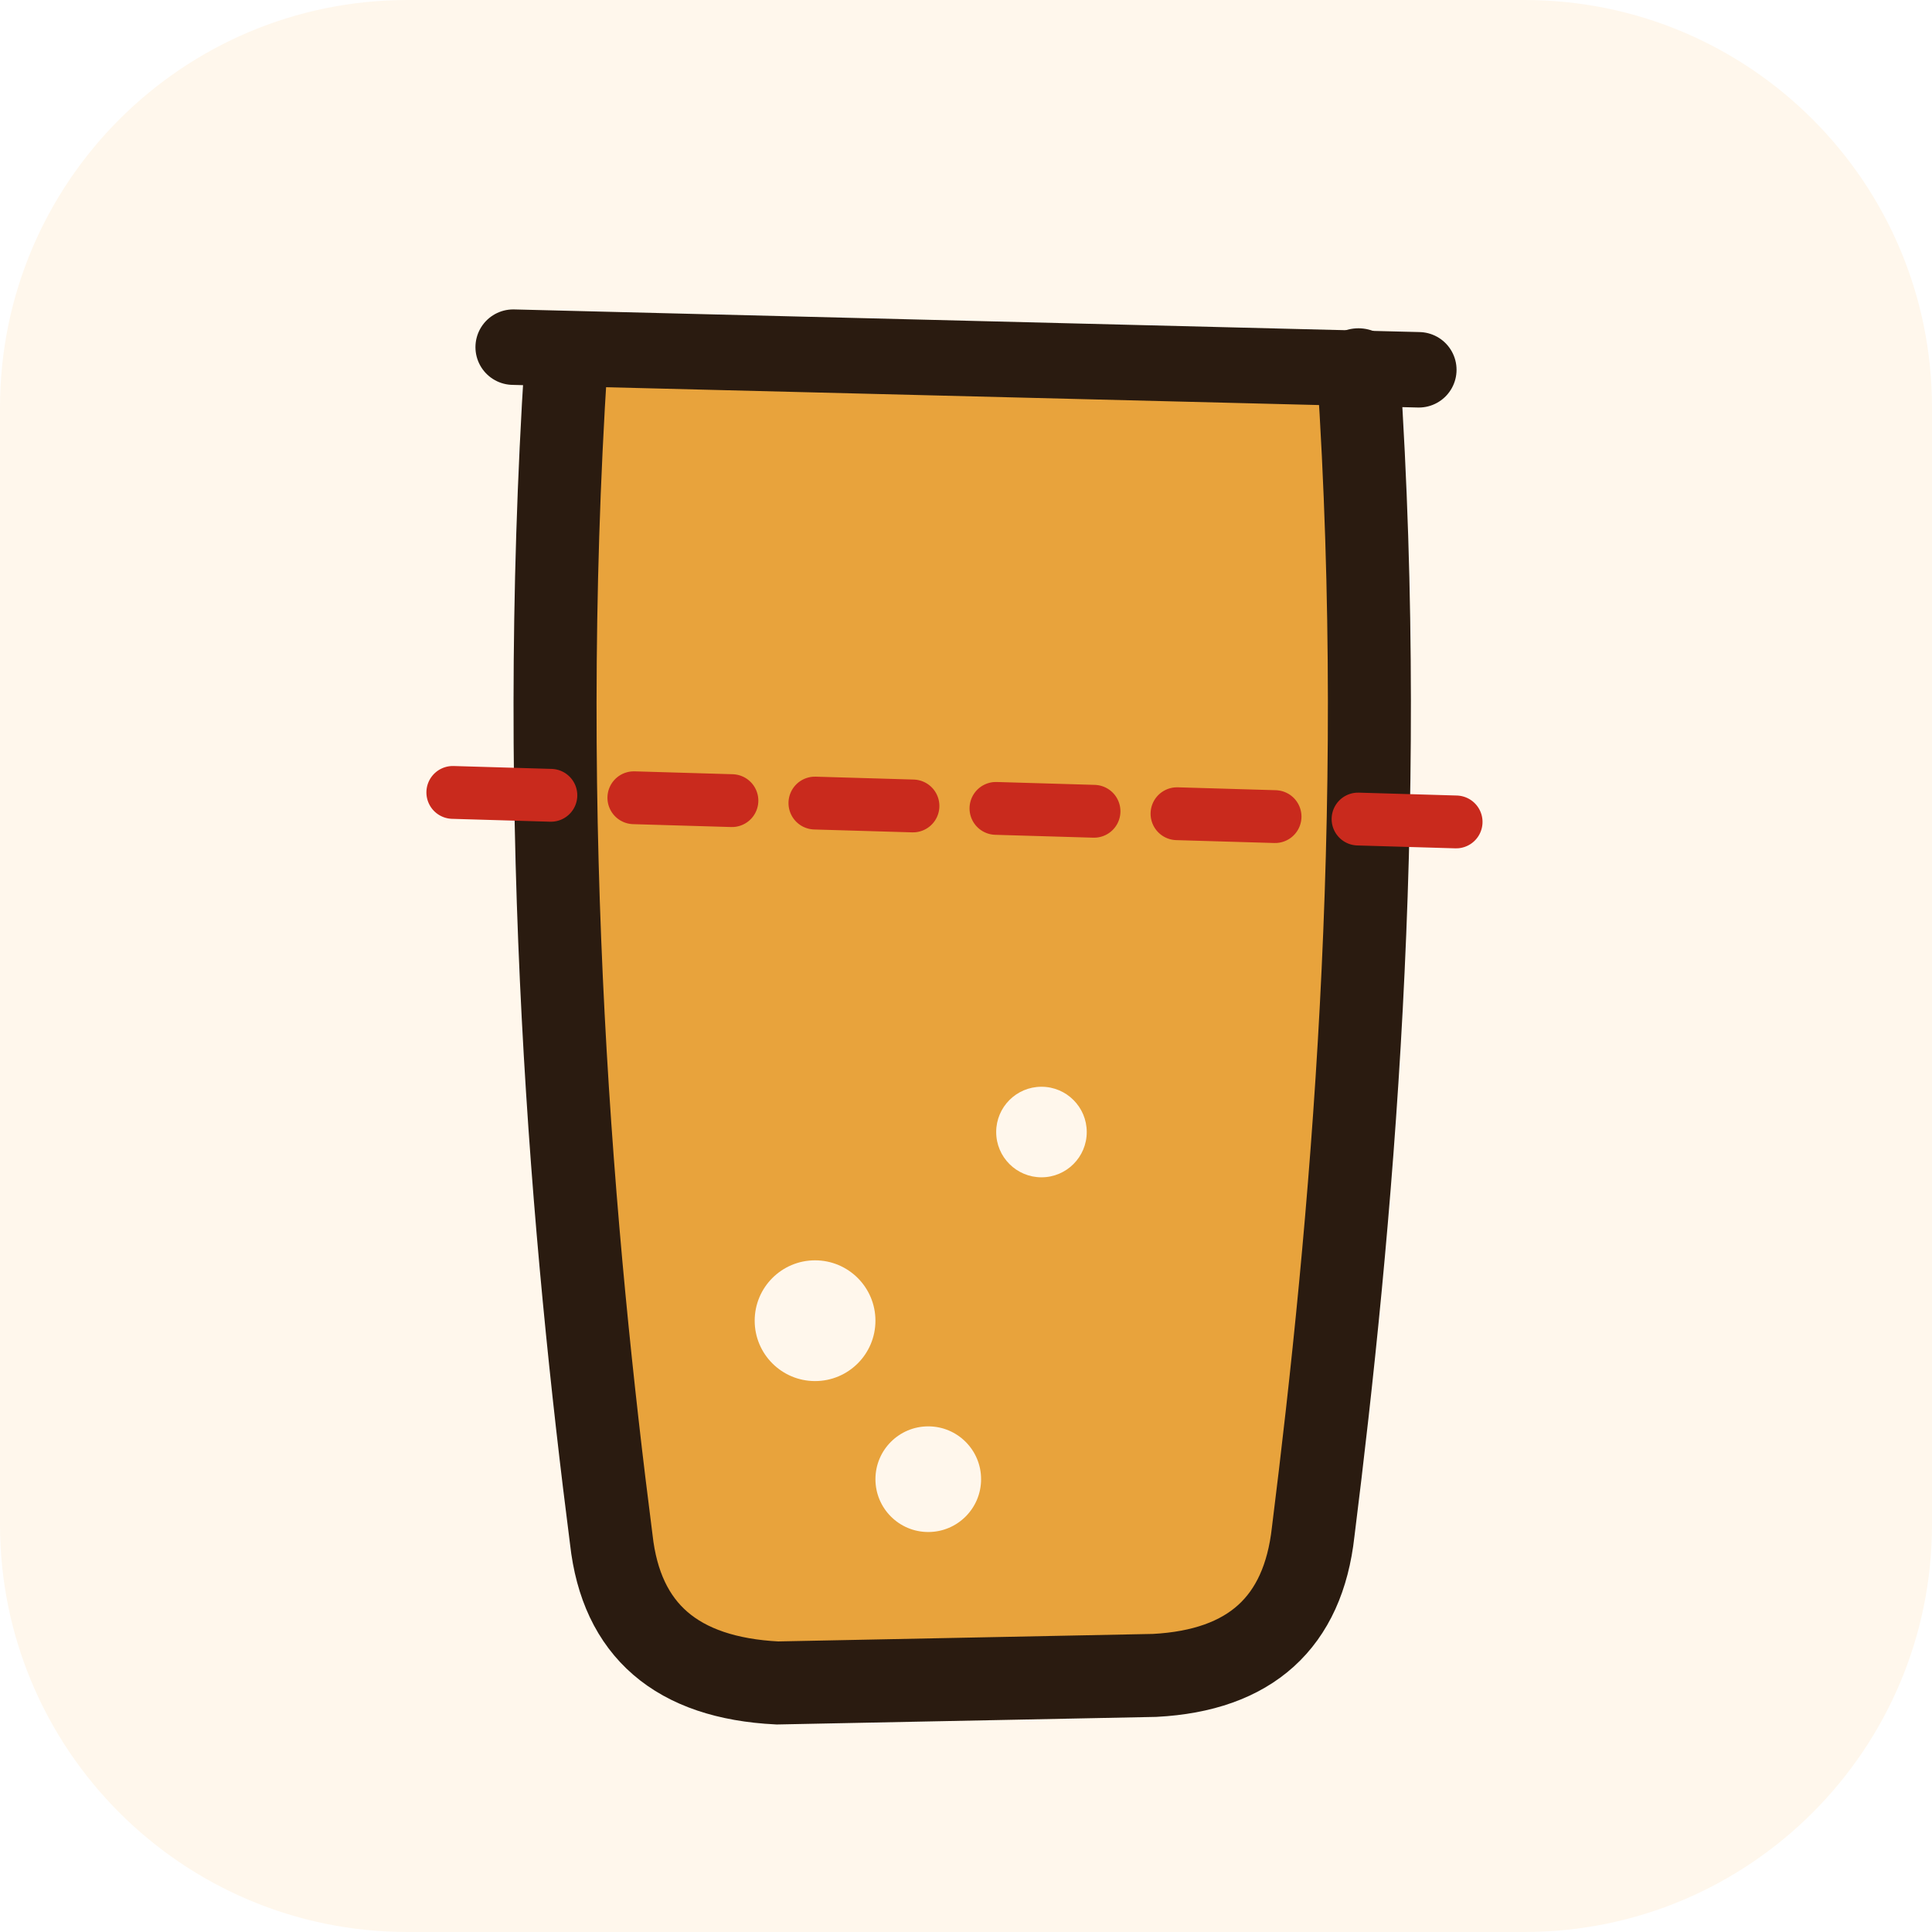
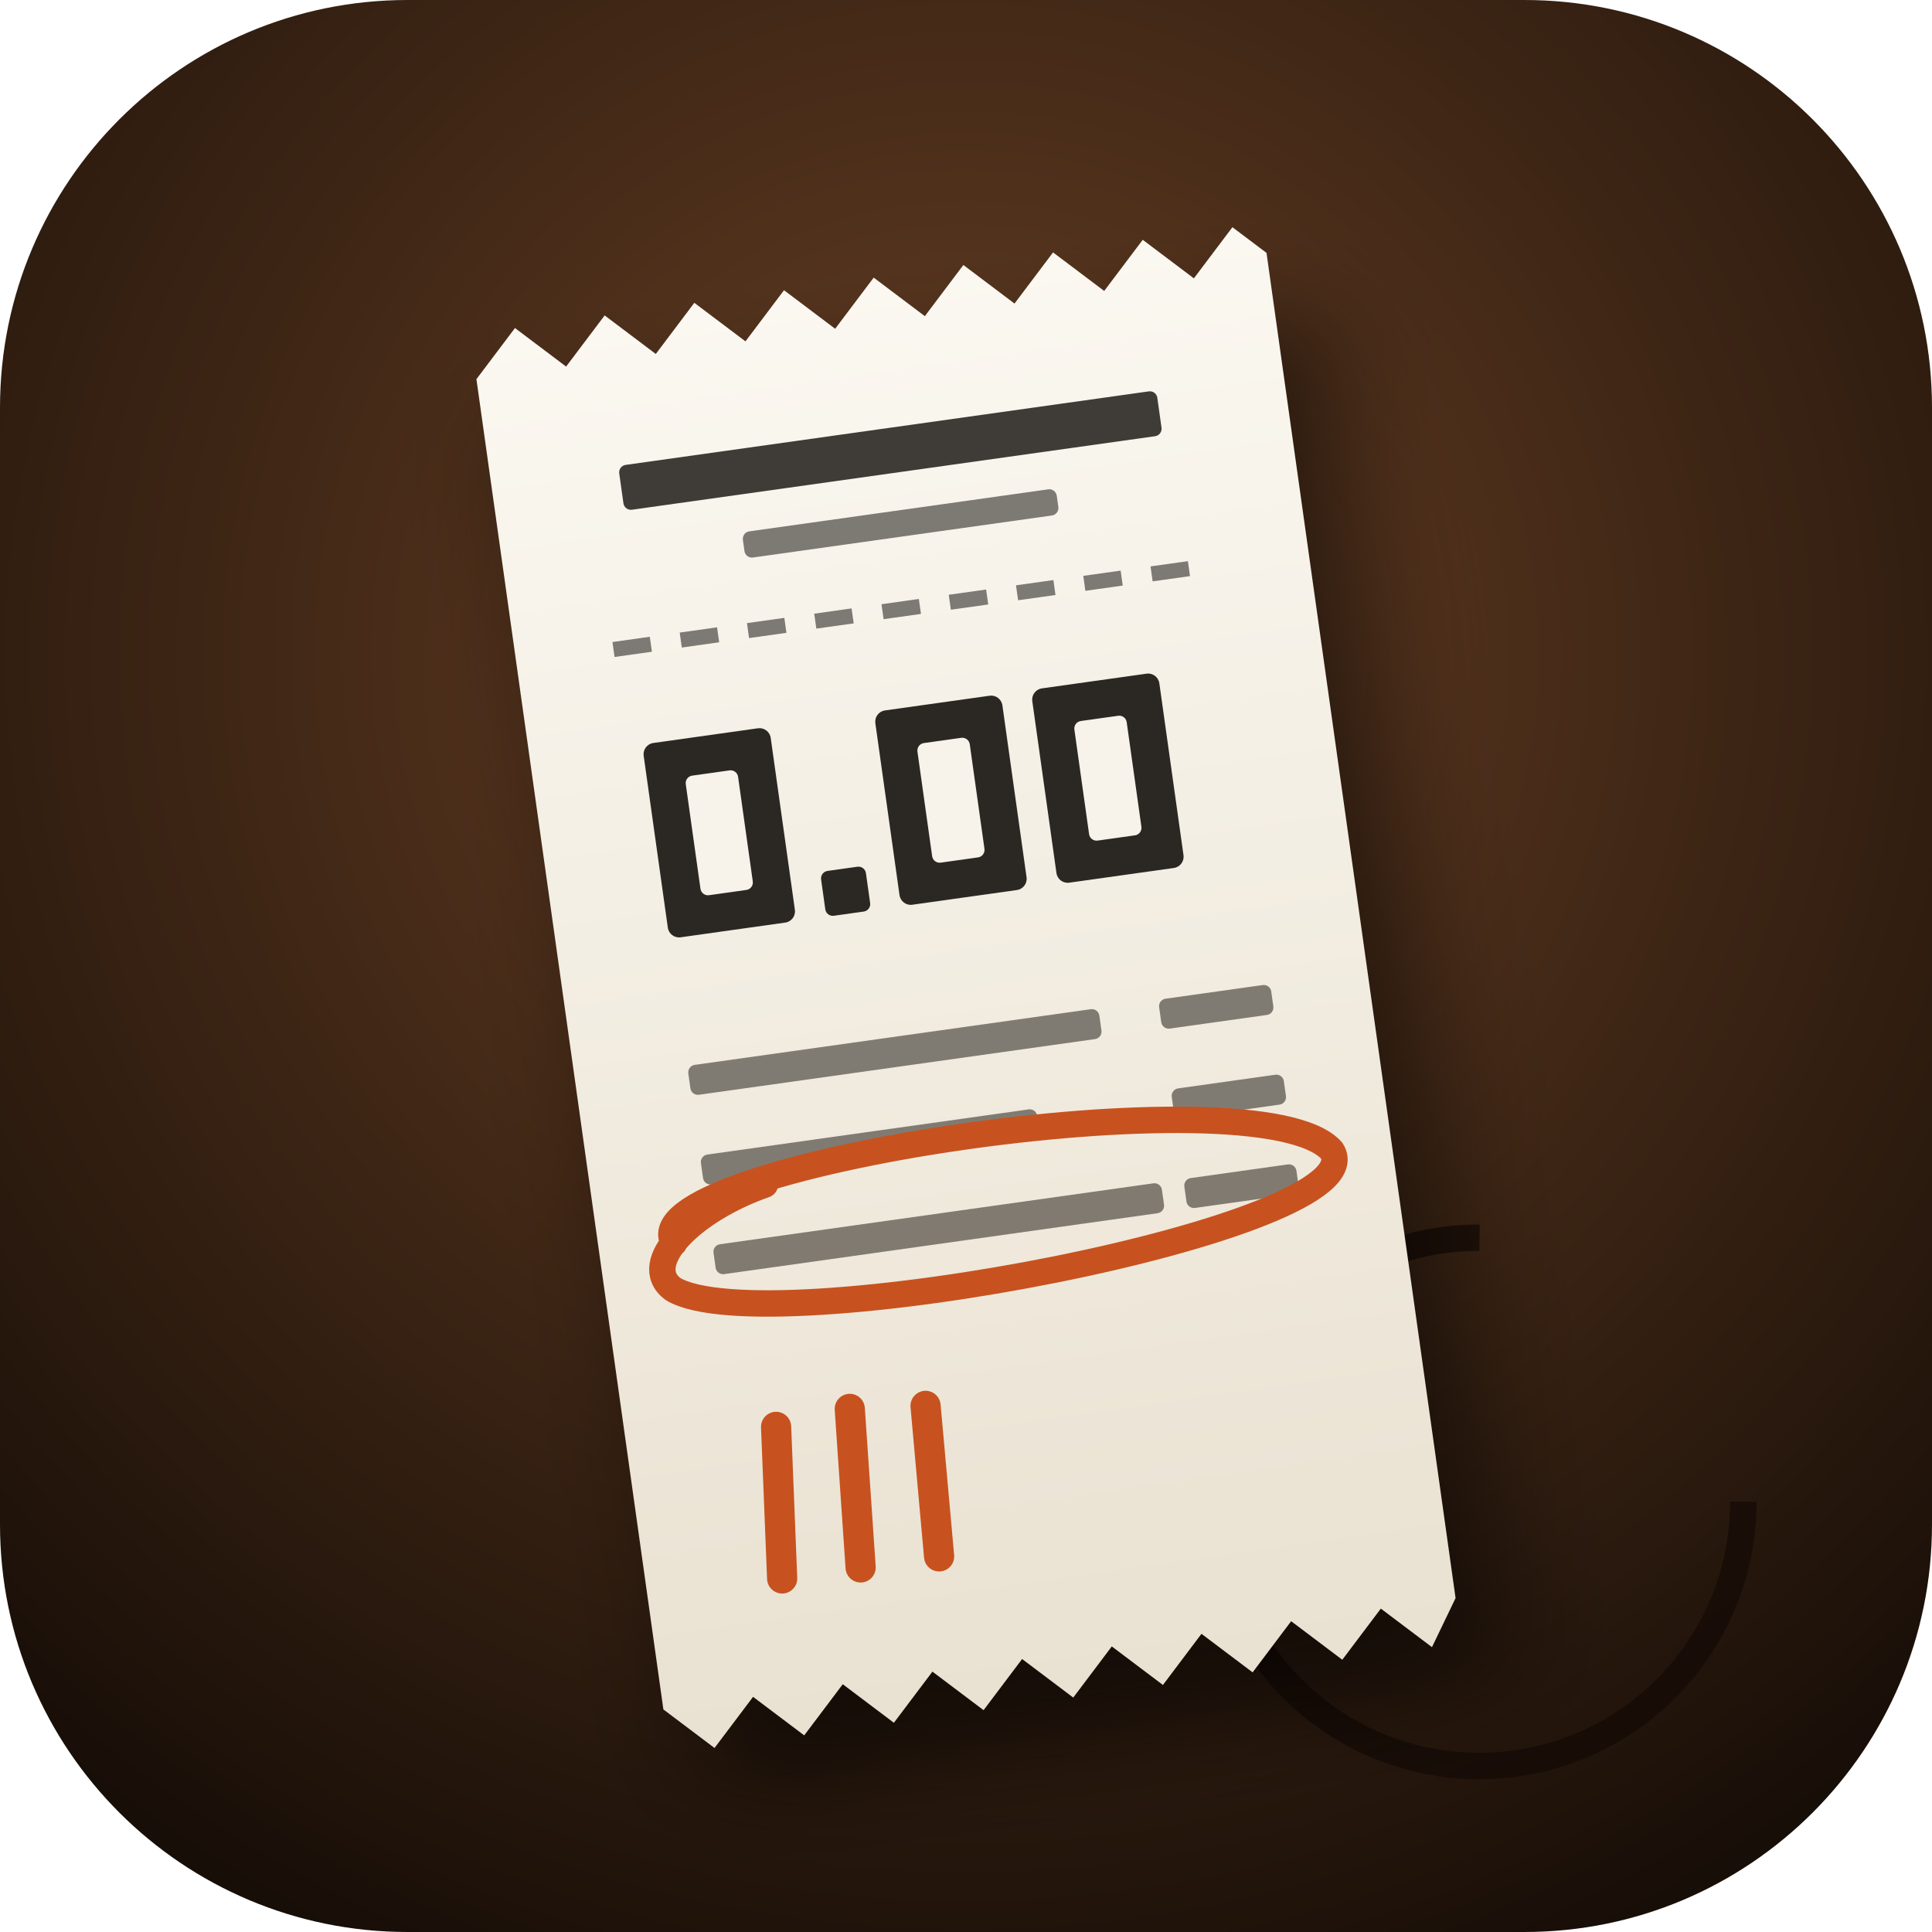
<svg xmlns="http://www.w3.org/2000/svg" viewBox="0 0 512 512">
-   <rect width="512" height="512" rx="108" fill="#FFF7EC" />
-   <path d="M150 96 C 142 220 152 330 162 408 Q 166 444 206 446 L 306 444 Q 344 442 348 406 C 358 326 368 218 360 98 Z" fill="#E8A33C" />
-   <path d="M150 96 C 142 220 152 330 162 408 Q 166 444 206 446 L 306 444 Q 344 442 348 406 C 358 326 368 218 360 98" fill="none" stroke="#2A1B10" stroke-width="22" stroke-linecap="round" />
-   <line x1="136" y1="92" x2="376" y2="98" stroke="#2A1B10" stroke-width="20" stroke-linecap="round" />
-   <circle cx="216" cy="350" r="16" fill="#FFF7EC" />
-   <circle cx="276" cy="300" r="12" fill="#FFF7EC" />
-   <circle cx="246" cy="392" r="14" fill="#FFF7EC" />
-   <line x1="120" y1="210" x2="392" y2="218" stroke="#C92A1D" stroke-width="14" stroke-dasharray="26 22" stroke-linecap="round" />
+   <defs>
+     <radialGradient id="lamp" cx="50%" cy="34%" r="75%">
+       <stop offset="0%" stop-color="#6a4125" />
+       <stop offset="55%" stop-color="#3b2414" />
+       <stop offset="100%" stop-color="#160d07" />
+     </radialGradient>
+     <linearGradient id="paper" x1="0" y1="0" x2="0" y2="1">
+       <stop offset="0%" stop-color="#fbf8f1" />
+       <stop offset="100%" stop-color="#e9e1d1" />
+     </linearGradient>
+     <filter id="shadow" x="-30%" y="-30%" width="160%" height="160%">
+       <feGaussianBlur stdDeviation="14" />
+     </filter>
+   </defs>
+   <rect width="512" height="512" rx="108" fill="url(#lamp)" />
+   <circle cx="392" cy="398" r="70" fill="none" stroke="#120904" stroke-width="7" stroke-dasharray="330 110" opacity="0.7" />
+   <g transform="rotate(-8 256 262)">
+     <path d="M150 78 L 362 78 L 362 446 L 150 446 Z" fill="#000" opacity="0.55" filter="url(#shadow)" transform="translate(10 18)" />
+     <path d="M150 84 L162 72 L174 84 L186 72 L198 84 L210 72 L222 84 L234 72 L246 84 L258 72 L270 84 L282 72 L294 84 L306 72 L318 84 L330 72 L342 84 L354 72 L362 80 L362 440 L354 452 L342 440 L330 452 L318 440 L306 452 L294 440 L282 452 L270 440 L258 452 L246 440 L234 452 L222 440 L210 452 L198 440 L186 452 L174 440 L162 452 L150 440 Z" fill="url(#paper)" />
+     <g fill="#2b2824">
+       <rect x="184" y="112" width="144" height="12" rx="2" opacity="0.9" />
+       <rect x="214" y="134" width="84" height="7" rx="2" opacity="0.6" />
+     </g>
+     <line x1="176" y1="160" x2="336" y2="160" stroke="#2b2824" stroke-width="4" stroke-dasharray="10 8" opacity="0.6" />
+     <g fill="#2b2824">
+       <rect x="180" y="186" width="34" height="52" rx="3" />
+       <rect x="222" y="226" width="12" height="12" rx="2" />
+       <rect x="242" y="186" width="34" height="52" rx="3" />
+       <rect x="284" y="186" width="34" height="52" rx="3" />
+     </g>
+     <g fill="#f7f3ea">
+       <rect x="190" y="196" width="14" height="32" rx="2" />
+       <rect x="252" y="196" width="14" height="32" rx="2" />
+       <rect x="294" y="196" width="14" height="32" rx="2" />
+     </g>
+     <g fill="#5b564d" opacity="0.75">
+       <rect x="180" y="272" width="110" height="8" rx="2" />
+       <rect x="306" y="272" width="30" height="8" rx="2" />
+       <rect x="180" y="296" width="90" height="8" rx="2" />
+       <rect x="306" y="296" width="30" height="8" rx="2" />
+       <rect x="180" y="320" width="120" height="8" rx="2" />
+       <rect x="306" y="320" width="30" height="8" rx="2" />
+     </g>
+     <path d="M170 318 C 160 296, 330 294, 346 318 C 356 340, 190 348, 168 330 C 160 322, 176 310, 196 306" fill="none" stroke="#C7521F" stroke-width="7" stroke-linecap="round" />
+     <g stroke="#C7521F" stroke-width="8" stroke-linecap="round">
+       <line x1="190" y1="370" x2="186" y2="410" />
+       <line x1="210" y1="368" x2="207" y2="410" />
+       <line x1="230" y1="370" x2="228" y2="410" />
+     </g>
+   </g>
</svg>
